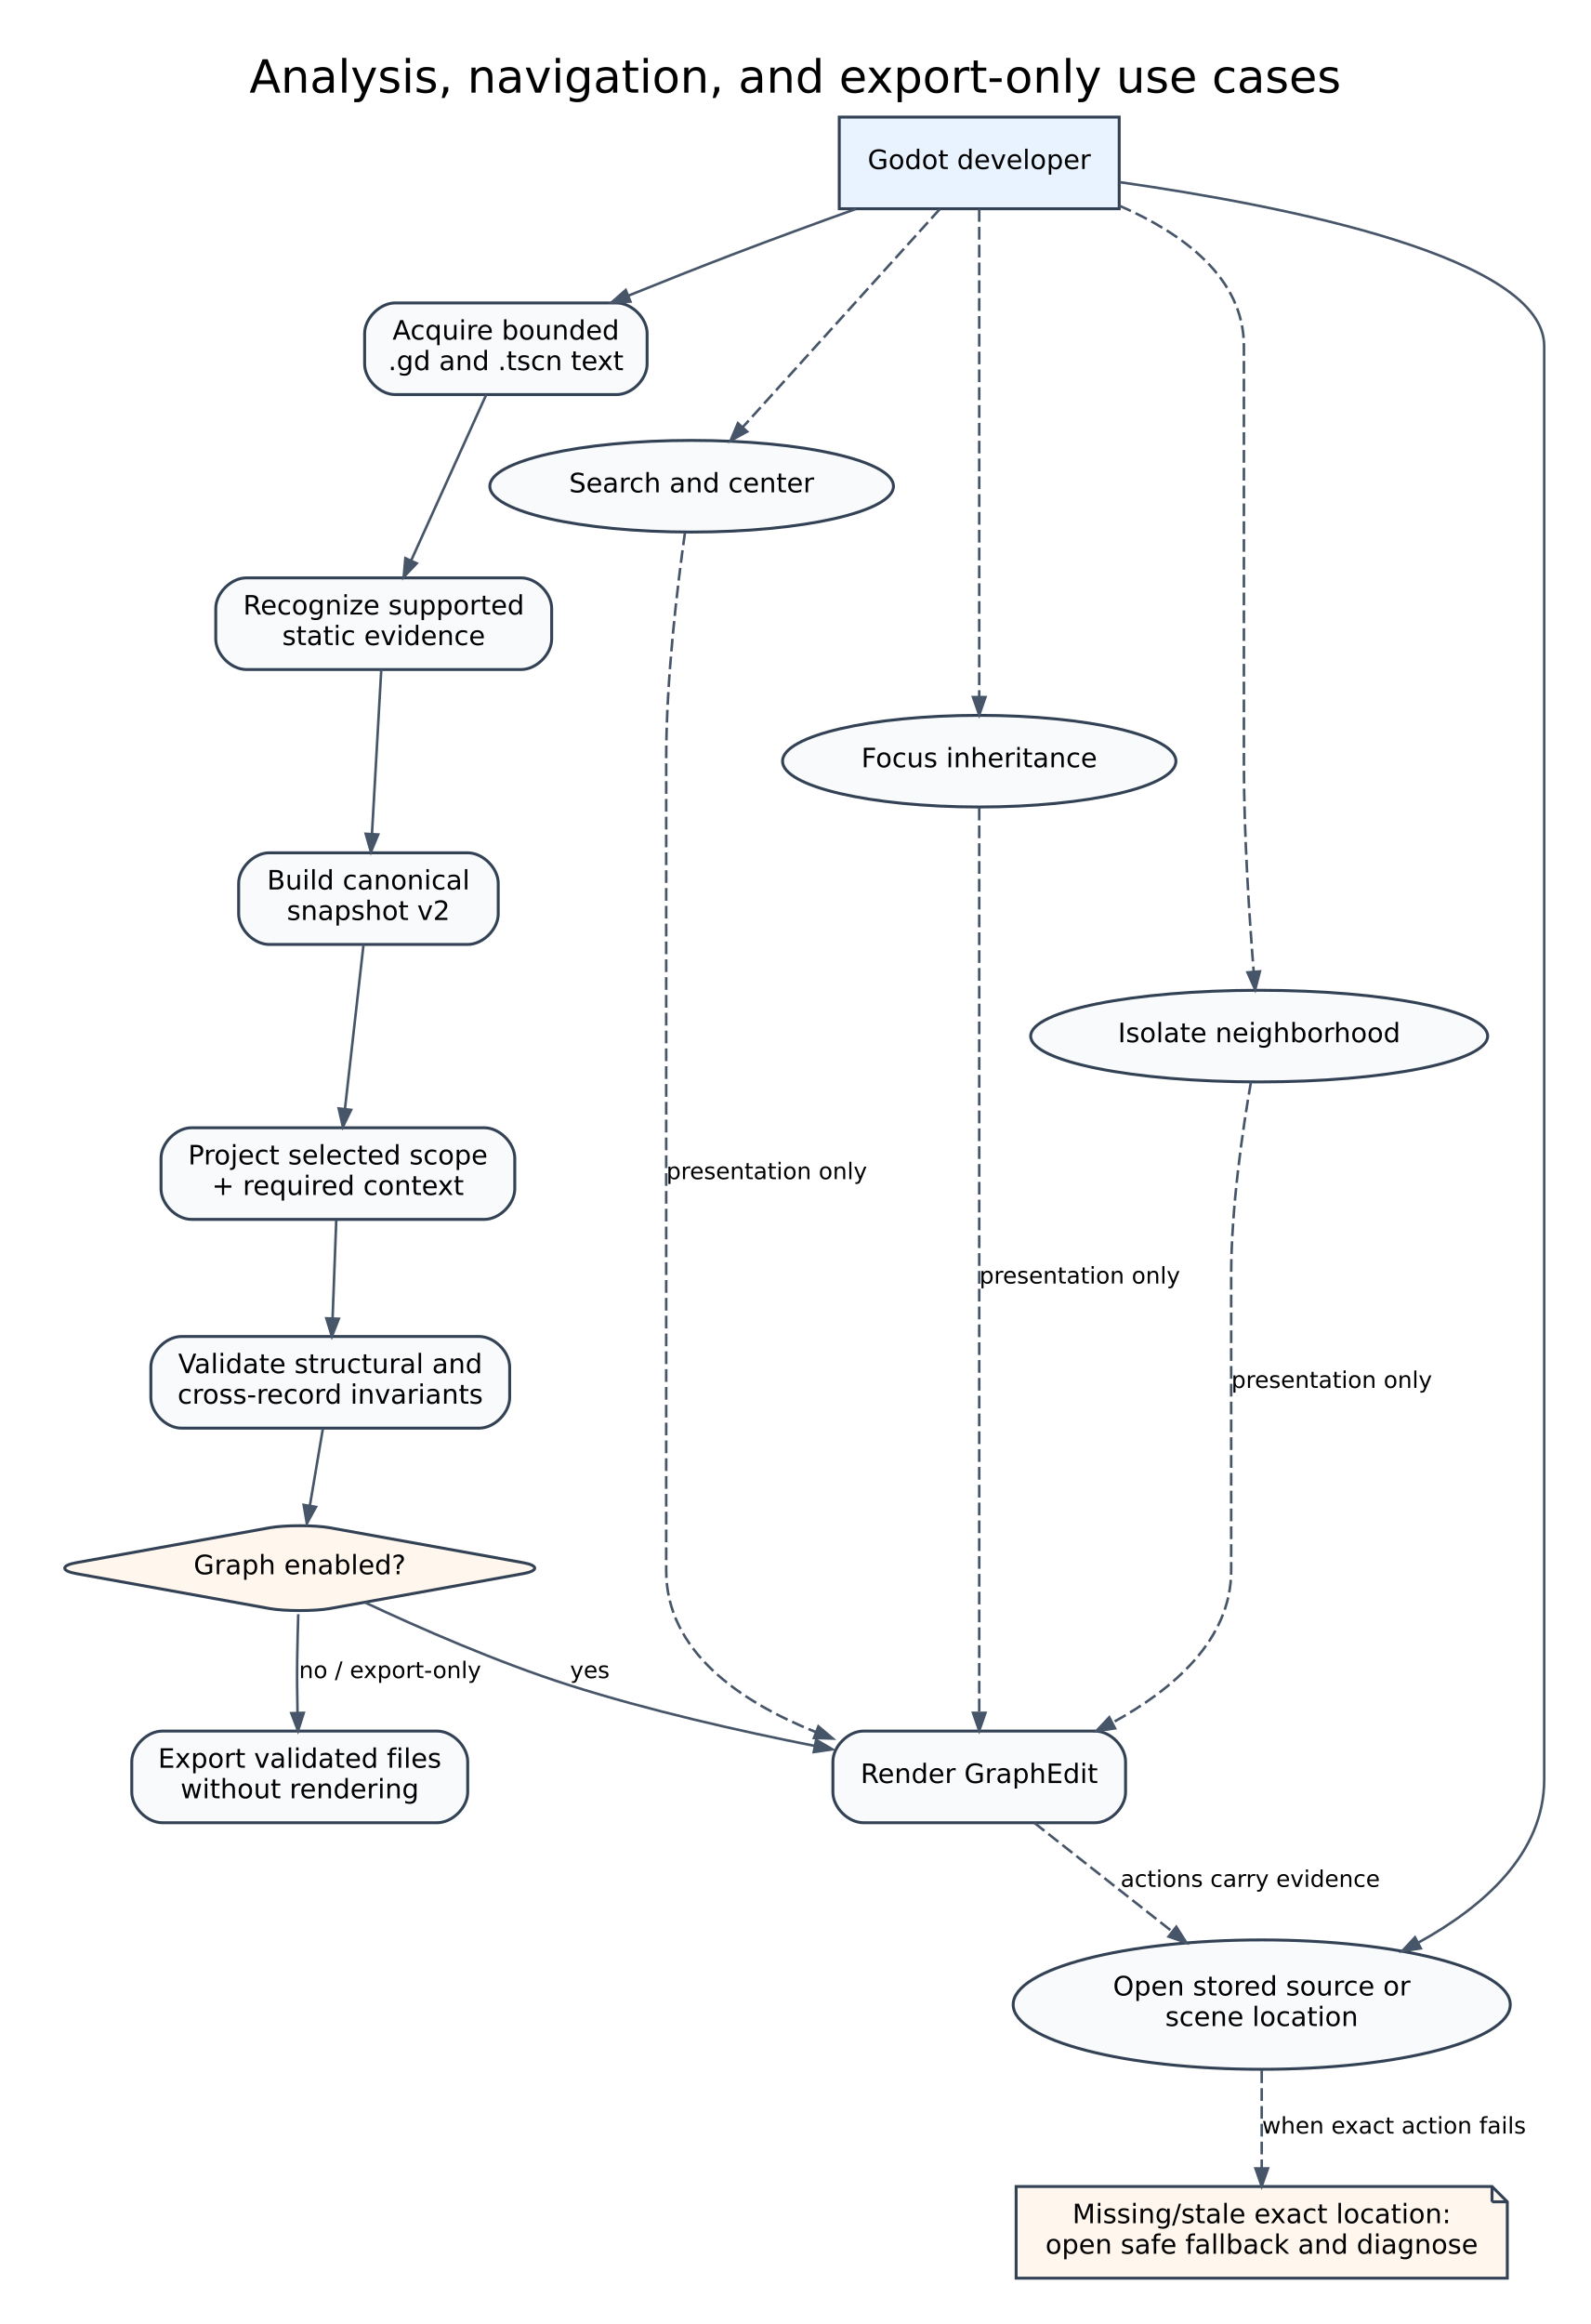
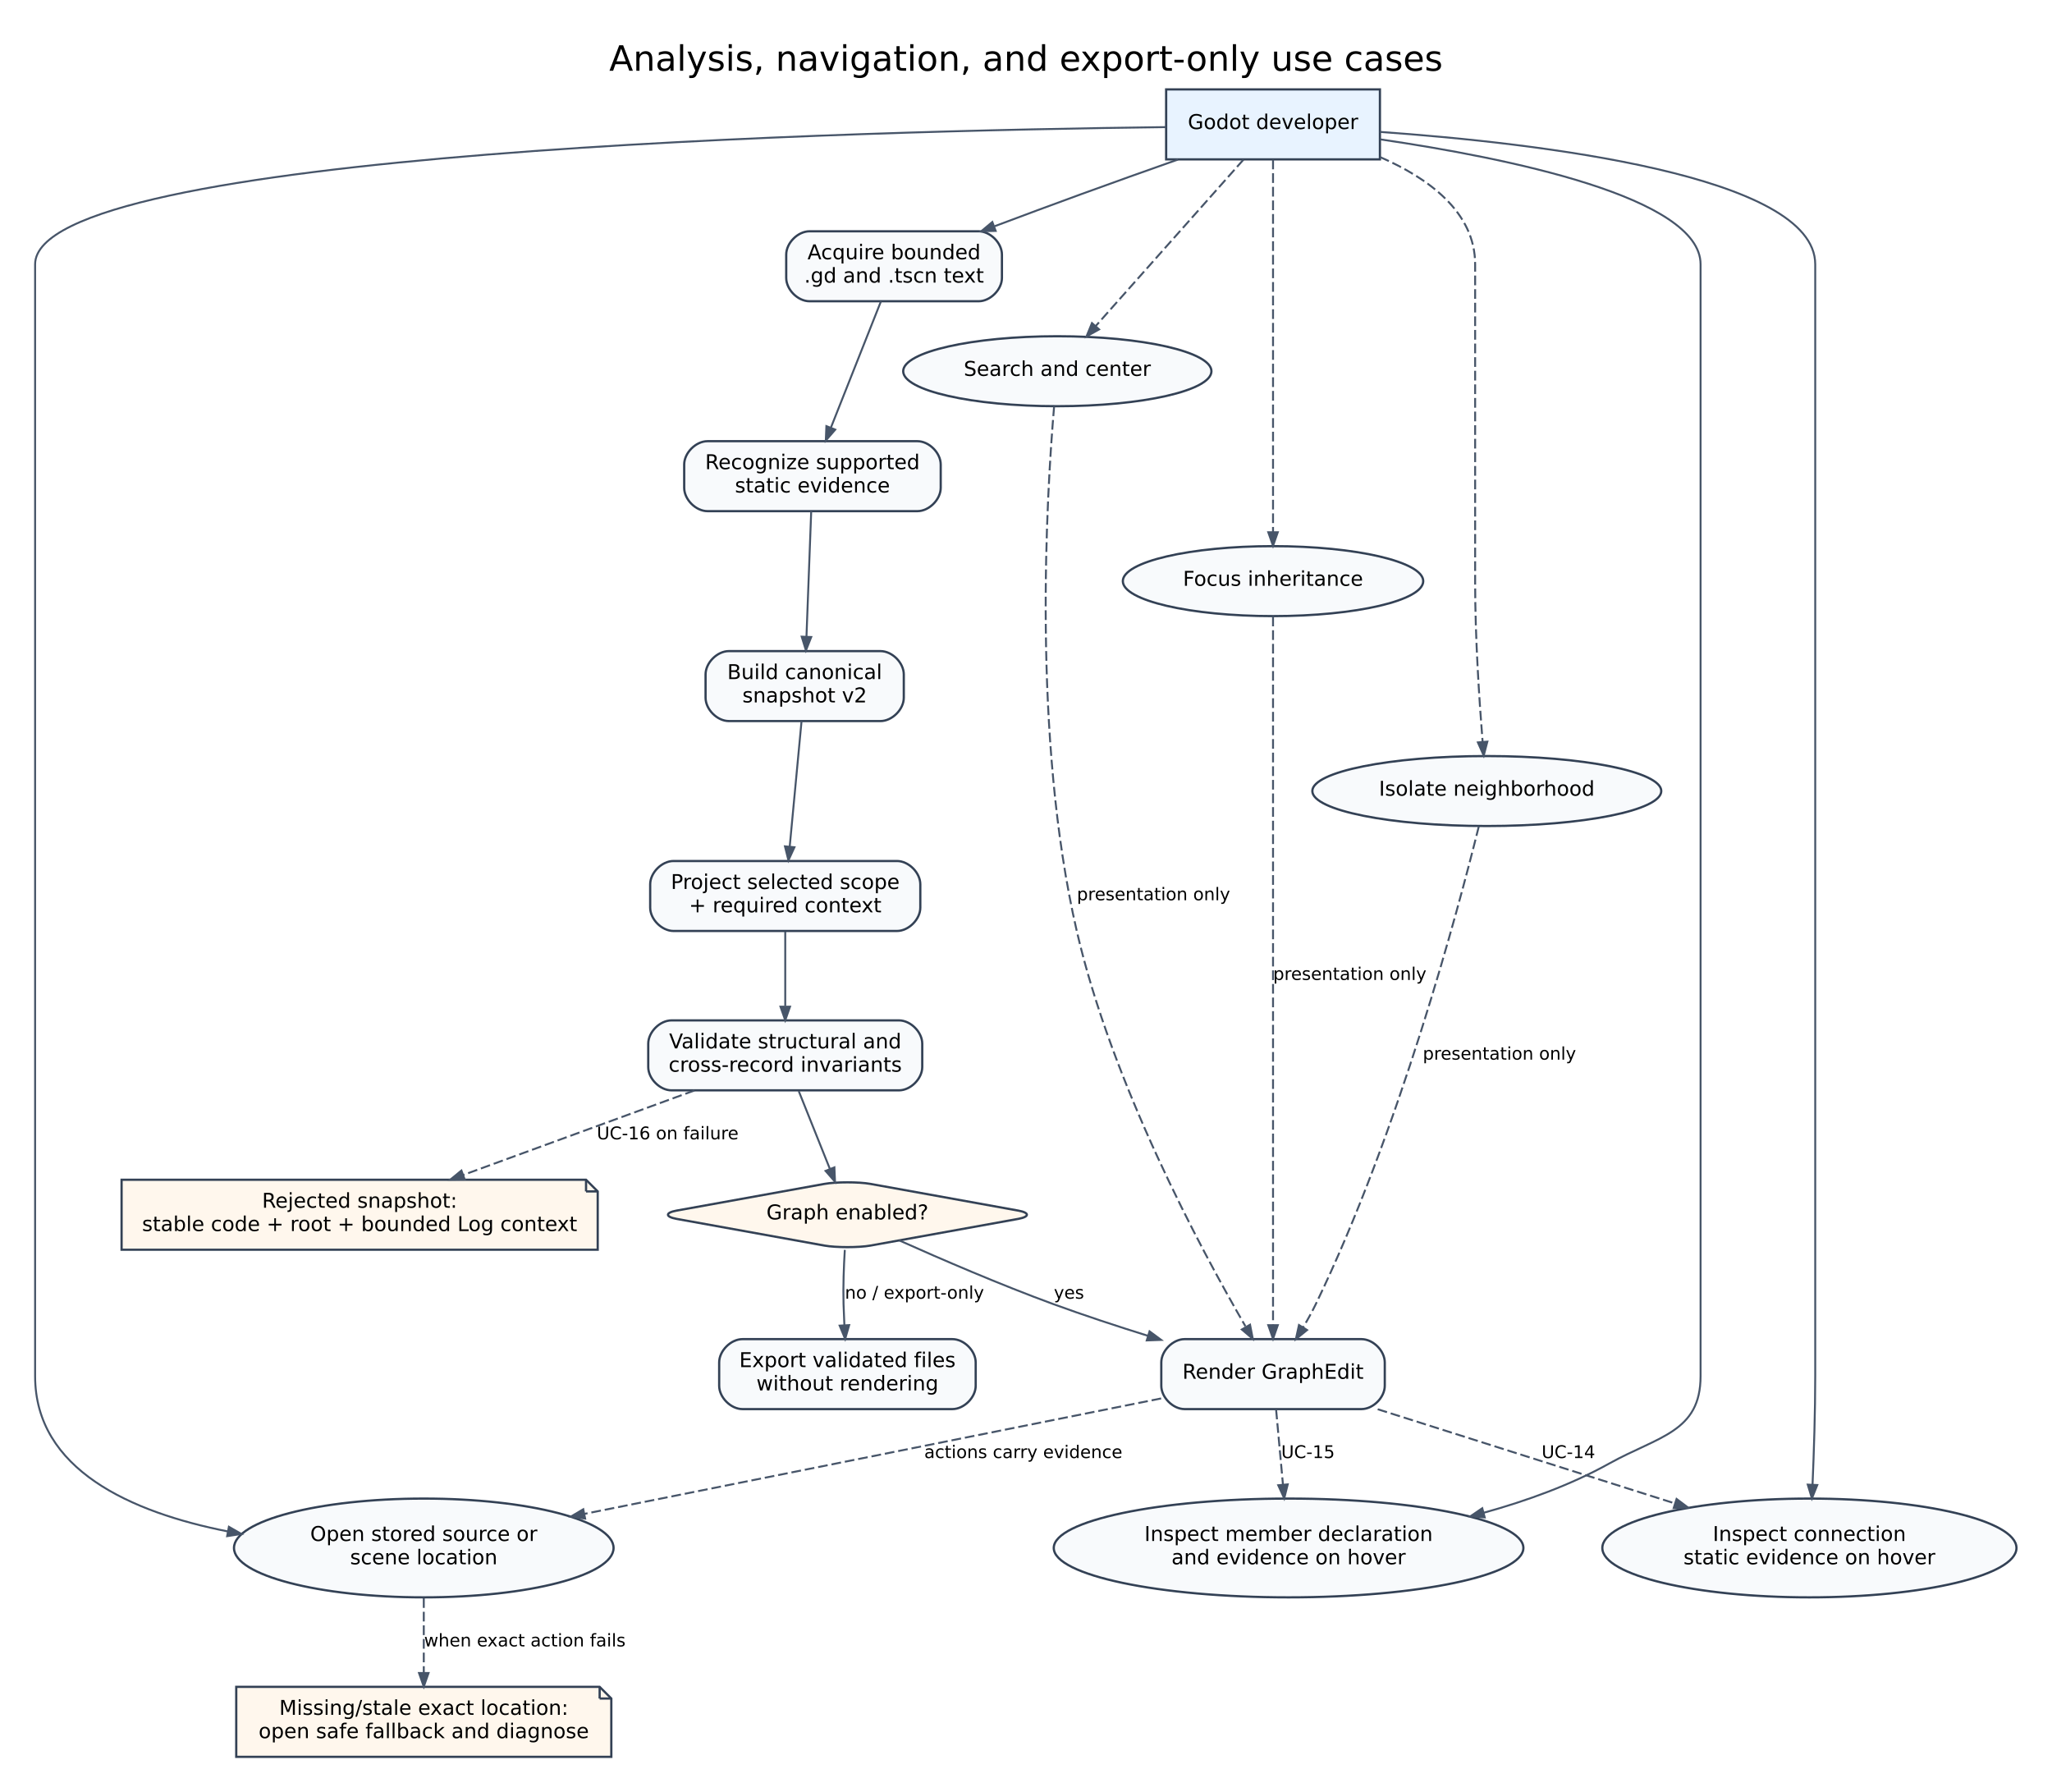
- <svg xmlns="http://www.w3.org/2000/svg" width="625pt" height="913pt" viewBox="0.00 0.00 624.61 912.91">
-   <g id="graph0" class="graph" transform="scale(1 1) rotate(0) translate(18 894.91)">
-     <text text-anchor="middle" x="294.31" y="-858.51" font-family="DejaVu Sans" font-size="18.00">Analysis, navigation, and export-only use cases</text>
+ <svg xmlns="http://www.w3.org/2000/svg" width="1056pt" height="922pt" viewBox="0.00 0.00 1055.77 921.91">
+   <g id="graph0" class="graph" transform="scale(1 1) rotate(0) translate(18 903.91)">
+     <text text-anchor="middle" x="509.89" y="-867.51" font-family="DejaVu Sans" font-size="18.00">Analysis, navigation, and export-only use cases</text>
    <g id="node1" class="node">
-       <polygon fill="#e8f3ff" stroke="#334155" stroke-width="1.15" points="421.61,-848.91 311.61,-848.91 311.61,-812.91 421.61,-812.91 421.61,-848.91" />
-       <text text-anchor="middle" x="366.61" y="-828.51" font-family="DejaVu Sans" font-size="10.50">Godot developer</text>
+       <polygon fill="#e8f3ff" stroke="#334155" stroke-width="1.15" points="692,-857.91 582,-857.91 582,-821.91 692,-821.91 692,-857.91" />
+       <text text-anchor="middle" x="637" y="-837.51" font-family="DejaVu Sans" font-size="10.50">Godot developer</text>
    </g>
    <g id="node2" class="node">
-       <path fill="#f8fafc" stroke="#334155" stroke-width="1.15" d="M224.11,-775.91C224.11,-775.91 137.11,-775.91 137.11,-775.91 131.11,-775.91 125.11,-769.91 125.11,-763.91 125.11,-763.91 125.11,-751.91 125.11,-751.91 125.11,-745.91 131.11,-739.91 137.11,-739.91 137.11,-739.91 224.11,-739.91 224.11,-739.91 230.11,-739.91 236.11,-745.91 236.11,-751.91 236.11,-751.91 236.11,-763.91 236.11,-763.91 236.11,-769.91 230.11,-775.91 224.11,-775.91" />
-       <text text-anchor="middle" x="180.61" y="-761.51" font-family="DejaVu Sans" font-size="10.50">Acquire bounded</text>
-       <text text-anchor="middle" x="180.61" y="-749.51" font-family="DejaVu Sans" font-size="10.50">.gd and .tscn text</text>
+       <path fill="#f8fafc" stroke="#334155" stroke-width="1.15" d="M485.5,-784.91C485.5,-784.91 398.5,-784.91 398.5,-784.91 392.5,-784.91 386.5,-778.91 386.5,-772.91 386.5,-772.91 386.5,-760.91 386.5,-760.91 386.5,-754.91 392.5,-748.91 398.5,-748.91 398.5,-748.91 485.5,-748.91 485.5,-748.91 491.5,-748.91 497.5,-754.91 497.5,-760.91 497.5,-760.91 497.5,-772.91 497.5,-772.91 497.5,-778.91 491.5,-784.91 485.5,-784.91" />
+       <text text-anchor="middle" x="442" y="-770.51" font-family="DejaVu Sans" font-size="10.50">Acquire bounded</text>
+       <text text-anchor="middle" x="442" y="-758.51" font-family="DejaVu Sans" font-size="10.50">.gd and .tscn text</text>
    </g>
    <g id="edge1" class="edge">
-       <path fill="none" stroke="#475569" d="M318.13,-812.83C302.58,-807.24 285.33,-800.92 269.61,-794.91 256.35,-789.84 242.07,-784.16 228.91,-778.84" />
-       <polygon fill="#475569" stroke="#475569" points="229.55,-776.45 222.14,-776.09 227.7,-780.99 229.55,-776.45" />
+       <path fill="none" stroke="#475569" d="M588.09,-821.83C572.1,-816.19 554.27,-809.84 538,-803.91 523.63,-798.68 508.09,-792.9 493.78,-787.53" />
+       <polygon fill="#475569" stroke="#475569" points="494.28,-785.11 486.87,-784.94 492.56,-789.69 494.28,-785.11" />
    </g>
    <g id="node10" class="node">
-       <ellipse fill="#f8fafc" stroke="#334155" stroke-width="1.15" cx="253.61" cy="-703.91" rx="79.31" ry="18" />
-       <text text-anchor="middle" x="253.61" y="-701.51" font-family="DejaVu Sans" font-size="10.50">Search and center</text>
+       <ellipse fill="#f8fafc" stroke="#334155" stroke-width="1.15" cx="526" cy="-712.91" rx="79.31" ry="18" />
+       <text text-anchor="middle" x="526" y="-710.51" font-family="DejaVu Sans" font-size="10.50">Search and center</text>
    </g>
    <g id="edge9" class="edge">
-       <path fill="none" stroke="#475569" stroke-dasharray="5,2" d="M351.14,-812.79C331.02,-790.54 295.85,-751.63 273.69,-727.12" />
-       <polygon fill="#475569" stroke="#475569" points="275.41,-725.37 268.9,-721.82 271.78,-728.66 275.41,-725.37" />
+       <path fill="none" stroke="#475569" stroke-dasharray="5,2" d="M621.8,-821.79C602.04,-799.54 567.49,-760.63 545.72,-736.12" />
+       <polygon fill="#475569" stroke="#475569" points="547.5,-734.43 541.02,-730.82 543.83,-737.68 547.5,-734.43" />
    </g>
    <g id="node11" class="node">
-       <ellipse fill="#f8fafc" stroke="#334155" stroke-width="1.15" cx="366.61" cy="-595.91" rx="77.29" ry="18" />
-       <text text-anchor="middle" x="366.61" y="-593.51" font-family="DejaVu Sans" font-size="10.50">Focus inheritance</text>
+       <ellipse fill="#f8fafc" stroke="#334155" stroke-width="1.15" cx="637" cy="-604.91" rx="77.29" ry="18" />
+       <text text-anchor="middle" x="637" y="-602.51" font-family="DejaVu Sans" font-size="10.50">Focus inheritance</text>
    </g>
    <g id="edge10" class="edge">
-       <path fill="none" stroke="#475569" stroke-dasharray="5,2" d="M366.61,-812.78C366.61,-771.88 366.61,-668.43 366.61,-621.16" />
-       <polygon fill="#475569" stroke="#475569" points="369.06,-621.07 366.61,-614.07 364.16,-621.07 369.06,-621.07" />
+       <path fill="none" stroke="#475569" stroke-dasharray="5,2" d="M637,-821.78C637,-780.88 637,-677.43 637,-630.16" />
+       <polygon fill="#475569" stroke="#475569" points="639.45,-630.07 637,-623.07 634.55,-630.07 639.45,-630.07" />
    </g>
    <g id="node12" class="node">
-       <ellipse fill="#f8fafc" stroke="#334155" stroke-width="1.15" cx="476.61" cy="-487.91" rx="89.78" ry="18" />
-       <text text-anchor="middle" x="476.61" y="-485.51" font-family="DejaVu Sans" font-size="10.50">Isolate neighborhood</text>
+       <ellipse fill="#f8fafc" stroke="#334155" stroke-width="1.15" cx="747" cy="-496.91" rx="89.78" ry="18" />
+       <text text-anchor="middle" x="747" y="-494.51" font-family="DejaVu Sans" font-size="10.50">Isolate neighborhood</text>
    </g>
    <g id="edge11" class="edge">
-       <path fill="none" stroke="#475569" stroke-dasharray="5,2" d="M421.66,-814.11C446.6,-803.24 470.61,-785.8 470.61,-758.91 470.61,-758.91 470.61,-758.91 470.61,-594.91 470.61,-566.88 472.73,-534.75 474.45,-513.28" />
-       <polygon fill="#475569" stroke="#475569" points="476.9,-513.33 475.04,-506.15 472.02,-512.93 476.9,-513.33" />
+       <path fill="none" stroke="#475569" stroke-dasharray="5,2" d="M692.05,-823.11C716.99,-812.24 741,-794.8 741,-767.91 741,-767.91 741,-767.91 741,-603.91 741,-575.88 743.12,-543.75 744.84,-522.28" />
+       <polygon fill="#475569" stroke="#475569" points="747.29,-522.33 745.42,-515.15 742.41,-521.93 747.29,-522.33" />
    </g>
    <g id="node13" class="node">
-       <ellipse fill="#f8fafc" stroke="#334155" stroke-width="1.15" cx="477.61" cy="-107.46" rx="97.66" ry="25.41" />
-       <text text-anchor="middle" x="477.61" y="-111.06" font-family="DejaVu Sans" font-size="10.50">Open stored source or</text>
-       <text text-anchor="middle" x="477.61" y="-99.06" font-family="DejaVu Sans" font-size="10.50">scene location</text>
+       <ellipse fill="#f8fafc" stroke="#334155" stroke-width="1.15" cx="200" cy="-107.46" rx="97.66" ry="25.41" />
+       <text text-anchor="middle" x="200" y="-111.06" font-family="DejaVu Sans" font-size="10.50">Open stored source or</text>
+       <text text-anchor="middle" x="200" y="-99.06" font-family="DejaVu Sans" font-size="10.50">scene location</text>
    </g>
    <g id="edge15" class="edge">
-       <path fill="none" stroke="#475569" d="M421.77,-823.36C487.52,-813.97 588.61,-793.86 588.61,-758.91 588.61,-758.91 588.61,-758.91 588.61,-195.91 588.61,-166.85 564.84,-145.96 539.3,-131.9" />
-       <polygon fill="#475569" stroke="#475569" points="540.12,-129.56 532.79,-128.47 537.84,-133.89 540.12,-129.56" />
+       <path fill="none" stroke="#475569" d="M581.86,-838.51C427.12,-836.65 0,-826.23 0,-767.91 0,-767.91 0,-767.91 0,-195.91 0,-147.68 49.43,-125.79 99.14,-115.97" />
+       <polygon fill="#475569" stroke="#475569" points="99.72,-118.36 106.15,-114.66 98.82,-113.54 99.72,-118.36" />
+     </g>
+     <g id="node15" class="node">
+       <ellipse fill="#f8fafc" stroke="#334155" stroke-width="1.15" cx="913" cy="-107.46" rx="106.55" ry="25.41" />
+       <text text-anchor="middle" x="913" y="-111.06" font-family="DejaVu Sans" font-size="10.50">Inspect connection</text>
+       <text text-anchor="middle" x="913" y="-99.06" font-family="DejaVu Sans" font-size="10.50">static evidence on hover</text>
+     </g>
+     <g id="edge17" class="edge">
+       <path fill="none" stroke="#475569" d="M692.12,-836.04C773.43,-830.27 916,-813.64 916,-767.91 916,-767.91 916,-767.91 916,-195.91 916,-177.47 915.33,-156.85 914.62,-140.26" />
+       <polygon fill="#475569" stroke="#475569" points="917.05,-139.84 914.29,-132.95 912.15,-140.05 917.05,-139.84" />
+     </g>
+     <g id="node16" class="node">
+       <ellipse fill="#f8fafc" stroke="#334155" stroke-width="1.15" cx="645" cy="-107.46" rx="120.83" ry="25.41" />
+       <text text-anchor="middle" x="645" y="-111.06" font-family="DejaVu Sans" font-size="10.50">Inspect member declaration</text>
+       <text text-anchor="middle" x="645" y="-99.06" font-family="DejaVu Sans" font-size="10.50">and evidence on hover</text>
+     </g>
+     <g id="edge19" class="edge">
+       <path fill="none" stroke="#475569" d="M692.23,-832.19C757.4,-822.67 857,-802.48 857,-767.91 857,-767.91 857,-767.91 857,-195.91 857,-166.99 835.27,-164.97 810,-150.91 790.21,-139.9 767.49,-131.68 745.37,-125.56" />
+       <polygon fill="#475569" stroke="#475569" points="745.93,-123.17 738.53,-123.73 744.66,-127.9 745.93,-123.17" />
    </g>
    <g id="node3" class="node">
-       <path fill="#f8fafc" stroke="#334155" stroke-width="1.15" d="M186.61,-667.91C186.61,-667.91 78.61,-667.91 78.61,-667.91 72.61,-667.91 66.61,-661.91 66.61,-655.91 66.61,-655.91 66.61,-643.91 66.61,-643.91 66.61,-637.91 72.61,-631.91 78.61,-631.91 78.61,-631.91 186.61,-631.91 186.61,-631.91 192.61,-631.91 198.61,-637.91 198.61,-643.91 198.61,-643.91 198.61,-655.91 198.61,-655.91 198.61,-661.91 192.61,-667.91 186.61,-667.91" />
-       <text text-anchor="middle" x="132.61" y="-653.51" font-family="DejaVu Sans" font-size="10.50">Recognize supported</text>
-       <text text-anchor="middle" x="132.61" y="-641.51" font-family="DejaVu Sans" font-size="10.50">static evidence</text>
+       <path fill="#f8fafc" stroke="#334155" stroke-width="1.15" d="M454,-676.91C454,-676.91 346,-676.91 346,-676.91 340,-676.91 334,-670.91 334,-664.91 334,-664.91 334,-652.91 334,-652.91 334,-646.91 340,-640.91 346,-640.91 346,-640.91 454,-640.91 454,-640.91 460,-640.91 466,-646.91 466,-652.91 466,-652.91 466,-664.91 466,-664.91 466,-670.91 460,-676.91 454,-676.91" />
+       <text text-anchor="middle" x="400" y="-662.51" font-family="DejaVu Sans" font-size="10.50">Recognize supported</text>
+       <text text-anchor="middle" x="400" y="-650.51" font-family="DejaVu Sans" font-size="10.50">static evidence</text>
    </g>
    <g id="edge2" class="edge">
-       <path fill="none" stroke="#475569" d="M172.9,-739.88C164.9,-722.21 152.33,-694.45 143.36,-674.64" />
-       <polygon fill="#475569" stroke="#475569" points="145.58,-673.62 140.46,-668.25 141.12,-675.64 145.58,-673.62" />
+       <path fill="none" stroke="#475569" d="M435.25,-748.88C428.28,-731.29 417.35,-703.69 409.5,-683.9" />
+       <polygon fill="#475569" stroke="#475569" points="411.73,-682.86 406.87,-677.25 407.17,-684.66 411.73,-682.86" />
    </g>
    <g id="node4" class="node">
-       <path fill="#f8fafc" stroke="#334155" stroke-width="1.15" d="M165.61,-559.91C165.61,-559.91 87.61,-559.91 87.61,-559.91 81.61,-559.91 75.61,-553.91 75.61,-547.91 75.61,-547.91 75.61,-535.91 75.61,-535.91 75.61,-529.91 81.61,-523.91 87.61,-523.91 87.61,-523.91 165.61,-523.91 165.61,-523.91 171.61,-523.91 177.61,-529.91 177.61,-535.91 177.61,-535.91 177.61,-547.91 177.61,-547.91 177.61,-553.91 171.61,-559.91 165.61,-559.91" />
-       <text text-anchor="middle" x="126.61" y="-545.51" font-family="DejaVu Sans" font-size="10.50">Build canonical</text>
-       <text text-anchor="middle" x="126.61" y="-533.51" font-family="DejaVu Sans" font-size="10.50">snapshot v2</text>
+       <path fill="#f8fafc" stroke="#334155" stroke-width="1.15" d="M435,-568.91C435,-568.91 357,-568.91 357,-568.91 351,-568.91 345,-562.91 345,-556.91 345,-556.91 345,-544.91 345,-544.91 345,-538.91 351,-532.91 357,-532.91 357,-532.91 435,-532.91 435,-532.91 441,-532.91 447,-538.91 447,-544.91 447,-544.91 447,-556.91 447,-556.91 447,-562.91 441,-568.91 435,-568.91" />
+       <text text-anchor="middle" x="396" y="-554.51" font-family="DejaVu Sans" font-size="10.50">Build canonical</text>
+       <text text-anchor="middle" x="396" y="-542.51" font-family="DejaVu Sans" font-size="10.50">snapshot v2</text>
    </g>
    <g id="edge3" class="edge">
-       <path fill="none" stroke="#475569" d="M131.65,-631.88C130.66,-614.44 129.12,-587.17 128,-567.42" />
-       <polygon fill="#475569" stroke="#475569" points="130.44,-567.1 127.59,-560.25 125.54,-567.38 130.44,-567.1" />
+       <path fill="none" stroke="#475569" d="M399.36,-640.88C398.7,-623.44 397.67,-596.17 396.92,-576.42" />
+       <polygon fill="#475569" stroke="#475569" points="399.37,-576.15 396.65,-569.25 394.47,-576.34 399.37,-576.15" />
    </g>
    <g id="node5" class="node">
-       <path fill="#f8fafc" stroke="#334155" stroke-width="1.15" d="M172.11,-451.91C172.11,-451.91 57.11,-451.91 57.11,-451.91 51.11,-451.91 45.11,-445.91 45.11,-439.91 45.11,-439.91 45.11,-427.91 45.11,-427.91 45.11,-421.91 51.11,-415.91 57.11,-415.91 57.11,-415.91 172.11,-415.91 172.11,-415.91 178.11,-415.91 184.11,-421.91 184.11,-427.91 184.11,-427.91 184.11,-439.91 184.11,-439.91 184.11,-445.91 178.11,-451.91 172.11,-451.91" />
-       <text text-anchor="middle" x="114.61" y="-437.51" font-family="DejaVu Sans" font-size="10.50">Project selected scope</text>
-       <text text-anchor="middle" x="114.61" y="-425.51" font-family="DejaVu Sans" font-size="10.50">+ required context</text>
+       <path fill="#f8fafc" stroke="#334155" stroke-width="1.15" d="M443.5,-460.91C443.5,-460.91 328.5,-460.91 328.5,-460.91 322.5,-460.91 316.5,-454.91 316.5,-448.91 316.5,-448.91 316.5,-436.91 316.5,-436.91 316.5,-430.91 322.5,-424.91 328.5,-424.91 328.5,-424.91 443.5,-424.91 443.5,-424.91 449.5,-424.91 455.5,-430.91 455.5,-436.91 455.5,-436.91 455.5,-448.91 455.5,-448.91 455.5,-454.91 449.5,-460.91 443.5,-460.91" />
+       <text text-anchor="middle" x="386" y="-446.51" font-family="DejaVu Sans" font-size="10.50">Project selected scope</text>
+       <text text-anchor="middle" x="386" y="-434.51" font-family="DejaVu Sans" font-size="10.50">+ required context</text>
    </g>
    <g id="edge4" class="edge">
-       <path fill="none" stroke="#475569" d="M124.68,-523.88C122.71,-506.44 119.62,-479.17 117.39,-459.42" />
-       <polygon fill="#475569" stroke="#475569" points="119.8,-458.93 116.57,-452.25 114.93,-459.48 119.8,-458.93" />
+       <path fill="none" stroke="#475569" d="M394.39,-532.88C392.75,-515.44 390.18,-488.17 388.31,-468.42" />
+       <polygon fill="#475569" stroke="#475569" points="390.73,-467.99 387.64,-461.25 385.85,-468.45 390.73,-467.99" />
    </g>
    <g id="node6" class="node">
-       <path fill="#f8fafc" stroke="#334155" stroke-width="1.15" d="M170.11,-369.91C170.11,-369.91 53.11,-369.91 53.11,-369.91 47.11,-369.91 41.11,-363.91 41.11,-357.91 41.11,-357.91 41.11,-345.91 41.11,-345.91 41.11,-339.91 47.11,-333.91 53.11,-333.91 53.11,-333.91 170.11,-333.91 170.11,-333.91 176.11,-333.91 182.11,-339.91 182.11,-345.91 182.11,-345.91 182.11,-357.91 182.11,-357.91 182.11,-363.91 176.11,-369.91 170.11,-369.91" />
-       <text text-anchor="middle" x="111.61" y="-355.51" font-family="DejaVu Sans" font-size="10.50">Validate structural and</text>
-       <text text-anchor="middle" x="111.61" y="-343.51" font-family="DejaVu Sans" font-size="10.50">cross-record invariants</text>
+       <path fill="#f8fafc" stroke="#334155" stroke-width="1.15" d="M444.5,-378.91C444.5,-378.91 327.5,-378.91 327.5,-378.91 321.5,-378.91 315.5,-372.91 315.5,-366.91 315.5,-366.91 315.5,-354.91 315.5,-354.91 315.5,-348.91 321.5,-342.91 327.5,-342.91 327.5,-342.91 444.5,-342.91 444.5,-342.91 450.5,-342.91 456.5,-348.91 456.5,-354.91 456.5,-354.91 456.5,-366.91 456.5,-366.91 456.5,-372.91 450.5,-378.91 444.5,-378.91" />
+       <text text-anchor="middle" x="386" y="-364.51" font-family="DejaVu Sans" font-size="10.50">Validate structural and</text>
+       <text text-anchor="middle" x="386" y="-352.51" font-family="DejaVu Sans" font-size="10.50">cross-record invariants</text>
    </g>
    <g id="edge5" class="edge">
-       <path fill="none" stroke="#475569" d="M113.96,-415.55C113.54,-404.36 112.99,-389.65 112.53,-377.3" />
-       <polygon fill="#475569" stroke="#475569" points="114.96,-376.87 112.25,-369.96 110.07,-377.05 114.96,-376.87" />
+       <path fill="none" stroke="#475569" d="M386,-424.55C386,-413.36 386,-398.65 386,-386.3" />
+       <polygon fill="#475569" stroke="#475569" points="388.45,-385.96 386,-378.96 383.55,-385.96 388.45,-385.96" />
    </g>
    <g id="node7" class="node">
-       <path fill="#fff7ed" stroke="#334155" stroke-width="1.15" d="M87.8,-294.78C87.8,-294.78 11.7,-281.04 11.7,-281.04 5.79,-279.98 5.79,-277.85 11.7,-276.78 11.7,-276.78 87.8,-263.04 87.8,-263.04 93.71,-261.98 105.52,-261.98 111.42,-263.04 111.42,-263.04 187.53,-276.78 187.53,-276.78 193.43,-277.85 193.43,-279.98 187.53,-281.04 187.53,-281.04 111.42,-294.78 111.42,-294.78 105.52,-295.85 93.71,-295.85 87.8,-294.78" />
-       <text text-anchor="middle" x="99.61" y="-276.51" font-family="DejaVu Sans" font-size="10.50">Graph enabled?</text>
+       <path fill="#fff7ed" stroke="#334155" stroke-width="1.15" d="M406.19,-294.78C406.19,-294.78 330.09,-281.04 330.09,-281.04 324.18,-279.98 324.18,-277.85 330.09,-276.78 330.09,-276.78 406.19,-263.04 406.19,-263.04 412.1,-261.98 423.9,-261.98 429.81,-263.04 429.81,-263.04 505.91,-276.78 505.91,-276.78 511.82,-277.85 511.82,-279.98 505.91,-281.04 505.91,-281.04 429.81,-294.78 429.81,-294.78 423.9,-295.85 412.1,-295.85 406.19,-294.78" />
+       <text text-anchor="middle" x="418" y="-276.51" font-family="DejaVu Sans" font-size="10.50">Graph enabled?</text>
    </g>
    <g id="edge6" class="edge">
-       <path fill="none" stroke="#475569" d="M108.71,-333.72C107.17,-324.61 105.25,-313.28 103.58,-303.37" />
-       <polygon fill="#475569" stroke="#475569" points="105.99,-302.95 102.41,-296.45 101.16,-303.76 105.99,-302.95" />
+       <path fill="none" stroke="#475569" d="M392.94,-342.55C397.63,-330.84 403.86,-315.27 408.93,-302.59" />
+       <polygon fill="#475569" stroke="#475569" points="411.29,-303.29 411.61,-295.88 406.74,-301.47 411.29,-303.29" />
+     </g>
+     <g id="node17" class="node">
+       <polygon fill="#fff7ed" stroke="#334155" stroke-width="1.15" points="283.5,-296.91 44.5,-296.91 44.5,-260.91 289.5,-260.91 289.5,-290.91 283.5,-296.91" />
+       <polyline fill="none" stroke="#334155" stroke-width="1.15" points="283.5,-296.91 283.5,-290.91 " />
+       <polyline fill="none" stroke="#334155" stroke-width="1.15" points="289.5,-290.91 283.5,-290.91 " />
+       <text text-anchor="middle" x="167" y="-282.51" font-family="DejaVu Sans" font-size="10.50">Rejected snapshot:</text>
+       <text text-anchor="middle" x="167" y="-270.51" font-family="DejaVu Sans" font-size="10.50">stable code + root + bounded Log context</text>
+     </g>
+     <g id="edge21" class="edge">
+       <path fill="none" stroke="#475569" stroke-dasharray="5,2" d="M339.29,-342.85C304.4,-330.1 256.67,-312.67 220.3,-299.38" />
+       <polygon fill="#475569" stroke="#475569" points="221.06,-297.05 213.64,-296.95 219.37,-301.65 221.06,-297.05" />
+       <text text-anchor="middle" x="325.5" y="-317.71" font-family="DejaVu Sans" font-size="9.00">UC-16 on failure</text>
    </g>
    <g id="node8" class="node">
-       <path fill="#f8fafc" stroke="#334155" stroke-width="1.15" d="M412.11,-214.91C412.11,-214.91 321.11,-214.91 321.11,-214.91 315.11,-214.91 309.11,-208.91 309.11,-202.91 309.11,-202.91 309.11,-190.91 309.11,-190.91 309.11,-184.91 315.11,-178.91 321.11,-178.91 321.11,-178.91 412.11,-178.91 412.11,-178.91 418.11,-178.91 424.11,-184.91 424.11,-190.91 424.11,-190.91 424.11,-202.91 424.11,-202.91 424.11,-208.91 418.11,-214.91 412.11,-214.91" />
-       <text text-anchor="middle" x="366.61" y="-194.51" font-family="DejaVu Sans" font-size="10.50">Render GraphEdit</text>
+       <path fill="#f8fafc" stroke="#334155" stroke-width="1.15" d="M682.5,-214.91C682.5,-214.91 591.5,-214.91 591.5,-214.91 585.5,-214.91 579.5,-208.91 579.5,-202.91 579.5,-202.91 579.5,-190.91 579.5,-190.91 579.5,-184.91 585.5,-178.91 591.5,-178.91 591.5,-178.91 682.5,-178.91 682.5,-178.91 688.5,-178.91 694.5,-184.91 694.5,-190.91 694.5,-190.91 694.5,-202.91 694.5,-202.91 694.5,-208.91 688.5,-214.91 682.5,-214.91" />
+       <text text-anchor="middle" x="637" y="-194.51" font-family="DejaVu Sans" font-size="10.50">Render GraphEdit</text>
    </g>
    <g id="edge7" class="edge">
-       <path fill="none" stroke="#475569" d="M125.23,-265.43C146.39,-255.51 177.41,-241.88 205.61,-232.91 236.78,-223 272.22,-214.97 301.9,-209.1" />
-       <polygon fill="#475569" stroke="#475569" points="302.52,-211.48 308.92,-207.73 301.59,-206.67 302.52,-211.48" />
-       <text text-anchor="middle" x="213.61" y="-235.71" font-family="DejaVu Sans" font-size="9.00">yes</text>
+       <path fill="none" stroke="#475569" d="M444.71,-265.68C465.97,-256.17 496.59,-242.95 524,-232.91 539.61,-227.2 556.64,-221.6 572.64,-216.61" />
+       <polygon fill="#475569" stroke="#475569" points="573.46,-218.92 579.43,-214.51 572.02,-214.24 573.46,-218.92" />
+       <text text-anchor="middle" x="532" y="-235.71" font-family="DejaVu Sans" font-size="9.00">yes</text>
    </g>
    <g id="node9" class="node">
-       <path fill="#f8fafc" stroke="#334155" stroke-width="1.15" d="M153.61,-214.91C153.61,-214.91 45.61,-214.91 45.61,-214.91 39.61,-214.91 33.61,-208.91 33.61,-202.91 33.61,-202.91 33.61,-190.91 33.61,-190.91 33.61,-184.91 39.61,-178.91 45.61,-178.91 45.61,-178.91 153.61,-178.91 153.61,-178.91 159.61,-178.91 165.61,-184.91 165.61,-190.91 165.61,-190.91 165.61,-202.91 165.61,-202.91 165.61,-208.91 159.61,-214.91 153.61,-214.91" />
-       <text text-anchor="middle" x="99.61" y="-200.51" font-family="DejaVu Sans" font-size="10.50">Export validated files</text>
-       <text text-anchor="middle" x="99.61" y="-188.51" font-family="DejaVu Sans" font-size="10.50">without rendering</text>
+       <path fill="#f8fafc" stroke="#334155" stroke-width="1.15" d="M472,-214.91C472,-214.91 364,-214.91 364,-214.91 358,-214.91 352,-208.91 352,-202.91 352,-202.91 352,-190.91 352,-190.91 352,-184.91 358,-178.91 364,-178.91 364,-178.91 472,-178.91 472,-178.91 478,-178.91 484,-184.91 484,-190.91 484,-190.91 484,-202.91 484,-202.91 484,-208.91 478,-214.91 472,-214.91" />
+       <text text-anchor="middle" x="418" y="-200.51" font-family="DejaVu Sans" font-size="10.50">Export validated files</text>
+       <text text-anchor="middle" x="418" y="-188.51" font-family="DejaVu Sans" font-size="10.50">without rendering</text>
    </g>
    <g id="edge8" class="edge">
-       <path fill="none" stroke="#475569" d="M99.03,-260.82C98.86,-255.13 98.7,-248.75 98.61,-242.91 98.52,-236.14 98.6,-228.8 98.75,-222.05" />
-       <polygon fill="#475569" stroke="#475569" points="101.2,-222.07 98.94,-215.01 96.3,-221.94 101.2,-222.07" />
-       <text text-anchor="middle" x="135.11" y="-235.71" font-family="DejaVu Sans" font-size="9.00">no / export-only</text>
+       <path fill="none" stroke="#475569" d="M416.65,-260.82C416.14,-252.42 415.74,-242.14 416,-232.91 416.1,-229.44 416.25,-225.79 416.43,-222.19" />
+       <polygon fill="#475569" stroke="#475569" points="418.89,-222.12 416.83,-214.99 414,-221.85 418.89,-222.12" />
+       <text text-anchor="middle" x="452.5" y="-235.71" font-family="DejaVu Sans" font-size="9.00">no / export-only</text>
    </g>
    <g id="edge16" class="edge">
-       <path fill="none" stroke="#475569" stroke-dasharray="5,2" d="M388.28,-178.84C403.58,-166.78 424.44,-150.35 442.15,-136.4" />
-       <polygon fill="#475569" stroke="#475569" points="444.04,-138.03 448.02,-131.77 441.01,-134.18 444.04,-138.03" />
-       <text text-anchor="middle" x="473.11" y="-153.71" font-family="DejaVu Sans" font-size="9.00">actions carry evidence</text>
+       <path fill="none" stroke="#475569" stroke-dasharray="5,2" d="M579.42,-184.39C503.49,-169.19 369.37,-142.35 282.63,-124.99" />
+       <polygon fill="#475569" stroke="#475569" points="283.03,-122.57 275.69,-123.6 282.07,-127.38 283.03,-122.57" />
+       <text text-anchor="middle" x="508.5" y="-153.71" font-family="DejaVu Sans" font-size="9.00">actions carry evidence</text>
+     </g>
+     <g id="edge18" class="edge">
+       <path fill="none" stroke="#475569" stroke-dasharray="5,2" d="M690.87,-178.84C734.53,-165.01 796.36,-145.42 843.71,-130.41" />
+       <polygon fill="#475569" stroke="#475569" points="844.65,-132.68 850.58,-128.23 843.17,-128.01 844.65,-132.68" />
+       <text text-anchor="middle" x="789" y="-153.71" font-family="DejaVu Sans" font-size="9.00">UC-14</text>
+     </g>
+     <g id="edge20" class="edge">
+       <path fill="none" stroke="#475569" stroke-dasharray="5,2" d="M638.58,-178.63C639.59,-167.63 640.92,-153.04 642.11,-140.02" />
+       <polygon fill="#475569" stroke="#475569" points="644.56,-140.18 642.76,-132.98 639.68,-139.73 644.56,-140.18" />
+       <text text-anchor="middle" x="655" y="-153.71" font-family="DejaVu Sans" font-size="9.00">UC-15</text>
    </g>
    <g id="edge12" class="edge">
-       <path fill="none" stroke="#475569" stroke-dasharray="5,2" d="M250.98,-685.7C248.02,-664.77 243.61,-628.34 243.61,-596.91 243.61,-596.91 243.61,-596.91 243.61,-277.91 243.61,-246.3 272.52,-226.53 302.31,-214.56" />
-       <polygon fill="#475569" stroke="#475569" points="303.41,-216.76 309.07,-211.97 301.66,-212.19 303.41,-216.76" />
-       <text text-anchor="middle" x="283.11" y="-431.71" font-family="DejaVu Sans" font-size="9.00">presentation only</text>
+       <path fill="none" stroke="#475569" stroke-dasharray="5,2" d="M524.35,-694.8C520.51,-649.84 512.91,-524.99 536,-424.91 554.1,-346.44 599.52,-261.69 622.78,-221.56" />
+       <polygon fill="#475569" stroke="#475569" points="625.17,-222.33 626.59,-215.05 620.94,-219.86 625.17,-222.33" />
+       <text text-anchor="middle" x="575.5" y="-440.71" font-family="DejaVu Sans" font-size="9.00">presentation only</text>
    </g>
    <g id="edge13" class="edge">
-       <path fill="none" stroke="#475569" stroke-dasharray="5,2" d="M366.61,-577.65C366.61,-556.67 366.61,-520.2 366.61,-488.91 366.61,-488.91 366.61,-488.91 366.61,-277.91 366.61,-259.29 366.61,-238.23 366.61,-222.4" />
-       <polygon fill="#475569" stroke="#475569" points="369.06,-222.08 366.61,-215.08 364.16,-222.08 369.06,-222.08" />
-       <text text-anchor="middle" x="406.11" y="-390.71" font-family="DejaVu Sans" font-size="9.00">presentation only</text>
+       <path fill="none" stroke="#475569" stroke-dasharray="5,2" d="M637,-586.65C637,-565.67 637,-529.2 637,-497.91 637,-497.91 637,-497.91 637,-277.91 637,-259.29 637,-238.23 637,-222.4" />
+       <polygon fill="#475569" stroke="#475569" points="639.45,-222.08 637,-215.08 634.55,-222.08 639.45,-222.08" />
+       <text text-anchor="middle" x="676.5" y="-399.71" font-family="DejaVu Sans" font-size="9.00">presentation only</text>
    </g>
    <g id="edge14" class="edge">
-       <path fill="none" stroke="#475569" stroke-dasharray="5,2" d="M473.37,-469.84C470.13,-451.24 465.61,-420.58 465.61,-393.91 465.61,-393.91 465.61,-393.91 465.61,-277.91 465.61,-250.73 442.75,-231.2 419.01,-218.24" />
-       <polygon fill="#475569" stroke="#475569" points="419.97,-215.98 412.63,-214.93 417.71,-220.33 419.97,-215.98" />
-       <text text-anchor="middle" x="505.11" y="-349.71" font-family="DejaVu Sans" font-size="9.00">presentation only</text>
+       <path fill="none" stroke="#475569" stroke-dasharray="5,2" d="M742.88,-478.71C732.26,-435.84 701.77,-321.33 659,-232.91 657.07,-228.93 654.8,-224.83 652.45,-220.91" />
+       <polygon fill="#475569" stroke="#475569" points="654.52,-219.59 648.75,-214.92 650.35,-222.17 654.52,-219.59" />
+       <text text-anchor="middle" x="753.5" y="-358.71" font-family="DejaVu Sans" font-size="9.00">presentation only</text>
    </g>
    <g id="node14" class="node">
-       <polygon fill="#fff7ed" stroke="#334155" stroke-width="1.15" points="568.11,-36 381.11,-36 381.11,0 574.11,0 574.11,-30 568.11,-36" />
-       <polyline fill="none" stroke="#334155" stroke-width="1.15" points="568.11,-36 568.11,-30 " />
-       <polyline fill="none" stroke="#334155" stroke-width="1.15" points="574.11,-30 568.11,-30 " />
-       <text text-anchor="middle" x="477.61" y="-21.6" font-family="DejaVu Sans" font-size="10.50">Missing/stale exact location:</text>
-       <text text-anchor="middle" x="477.61" y="-9.6" font-family="DejaVu Sans" font-size="10.50">open safe fallback and diagnose</text>
+       <polygon fill="#fff7ed" stroke="#334155" stroke-width="1.15" points="290.5,-36 103.5,-36 103.5,0 296.5,0 296.5,-30 290.5,-36" />
+       <polyline fill="none" stroke="#334155" stroke-width="1.15" points="290.5,-36 290.5,-30 " />
+       <polyline fill="none" stroke="#334155" stroke-width="1.15" points="296.5,-30 290.5,-30 " />
+       <text text-anchor="middle" x="200" y="-21.6" font-family="DejaVu Sans" font-size="10.50">Missing/stale exact location:</text>
+       <text text-anchor="middle" x="200" y="-9.6" font-family="DejaVu Sans" font-size="10.50">open safe fallback and diagnose</text>
    </g>
-     <g id="edge17" class="edge">
-       <path fill="none" stroke="#475569" stroke-dasharray="5,2" d="M477.61,-81.63C477.61,-69.58 477.61,-55.17 477.61,-43.21" />
-       <polygon fill="#475569" stroke="#475569" points="480.06,-43.12 477.61,-36.12 475.16,-43.12 480.06,-43.12" />
-       <text text-anchor="middle" x="529.61" y="-56.8" font-family="DejaVu Sans" font-size="9.00">when exact action fails</text>
+     <g id="edge22" class="edge">
+       <path fill="none" stroke="#475569" stroke-dasharray="5,2" d="M200,-81.63C200,-69.58 200,-55.17 200,-43.21" />
+       <polygon fill="#475569" stroke="#475569" points="202.45,-43.12 200,-36.12 197.55,-43.12 202.45,-43.12" />
+       <text text-anchor="middle" x="252" y="-56.8" font-family="DejaVu Sans" font-size="9.00">when exact action fails</text>
    </g>
  </g>
</svg>
